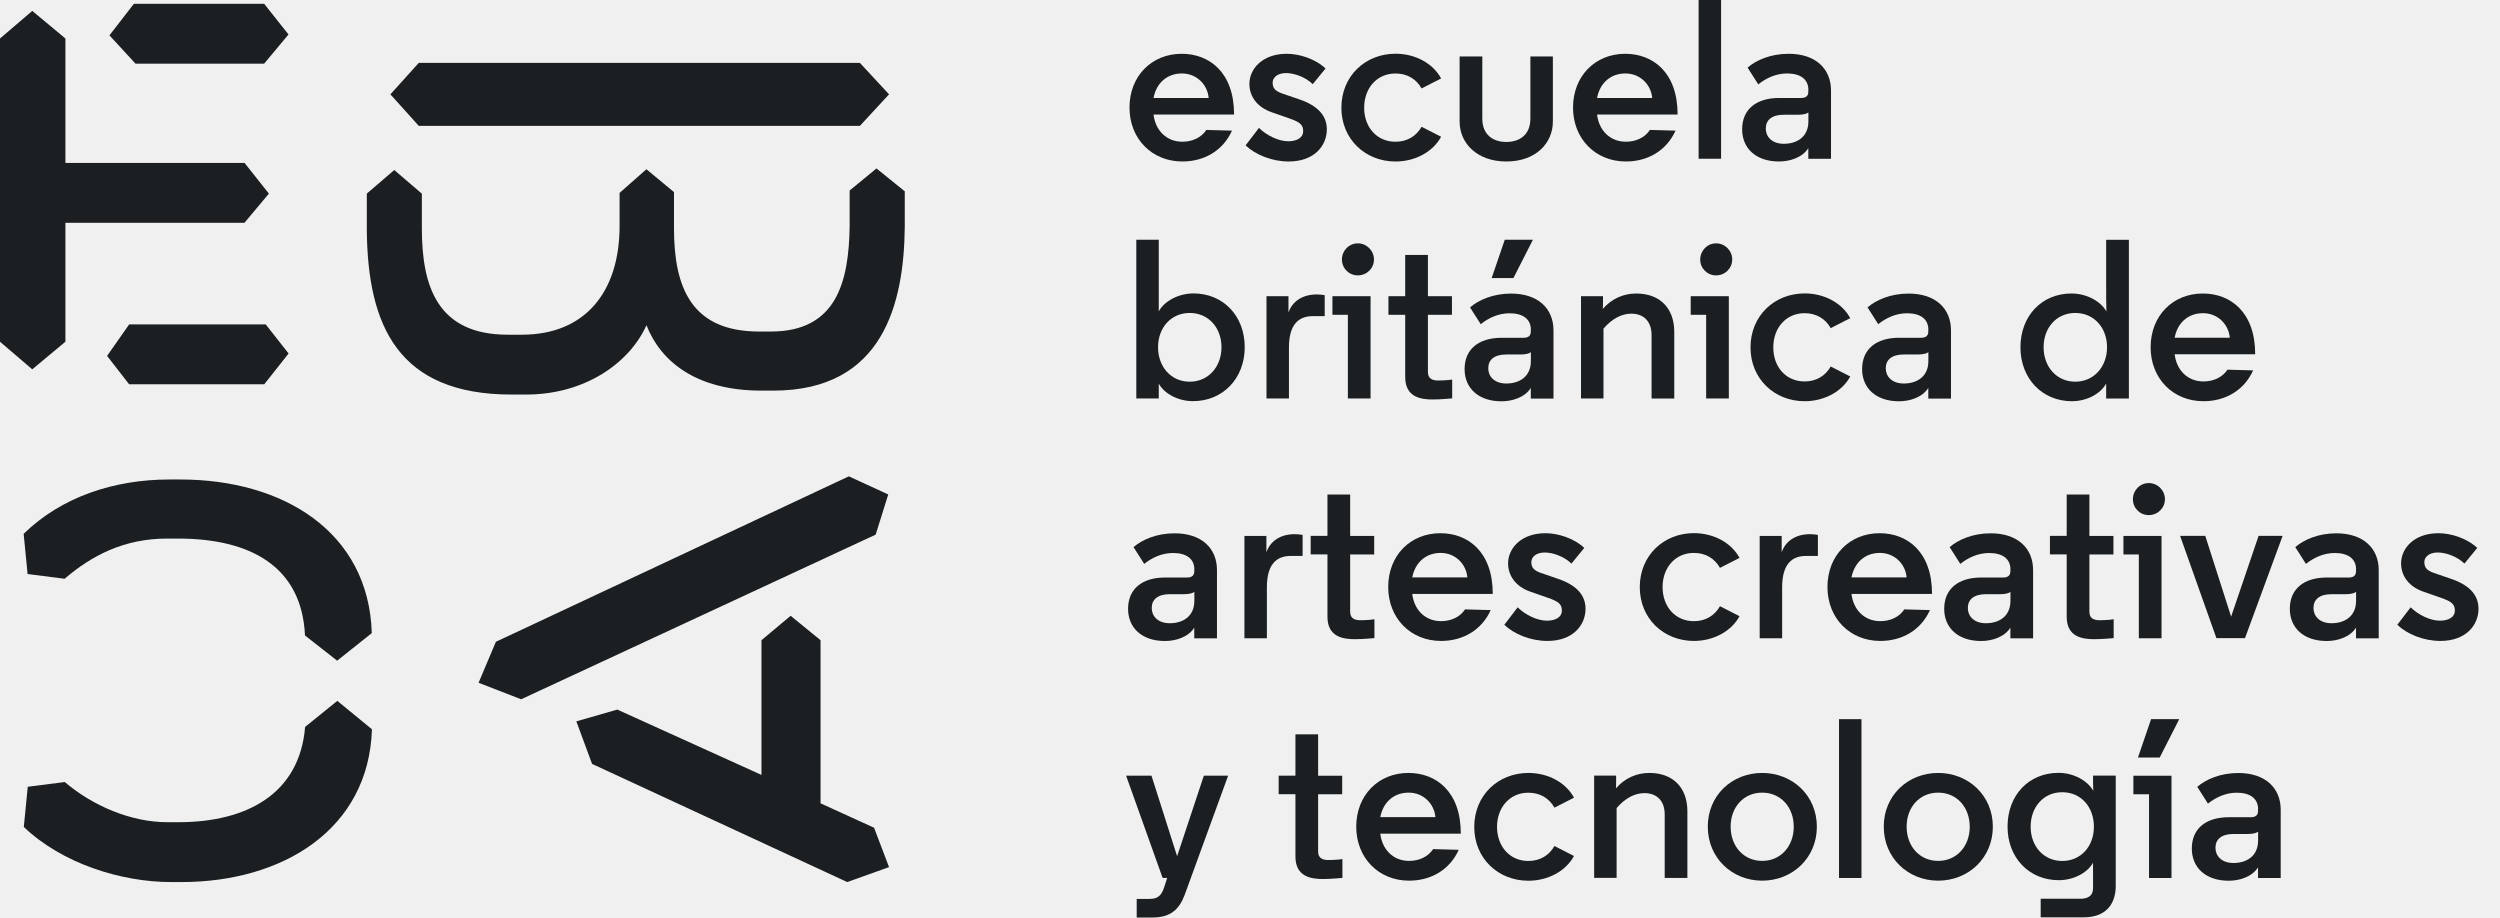
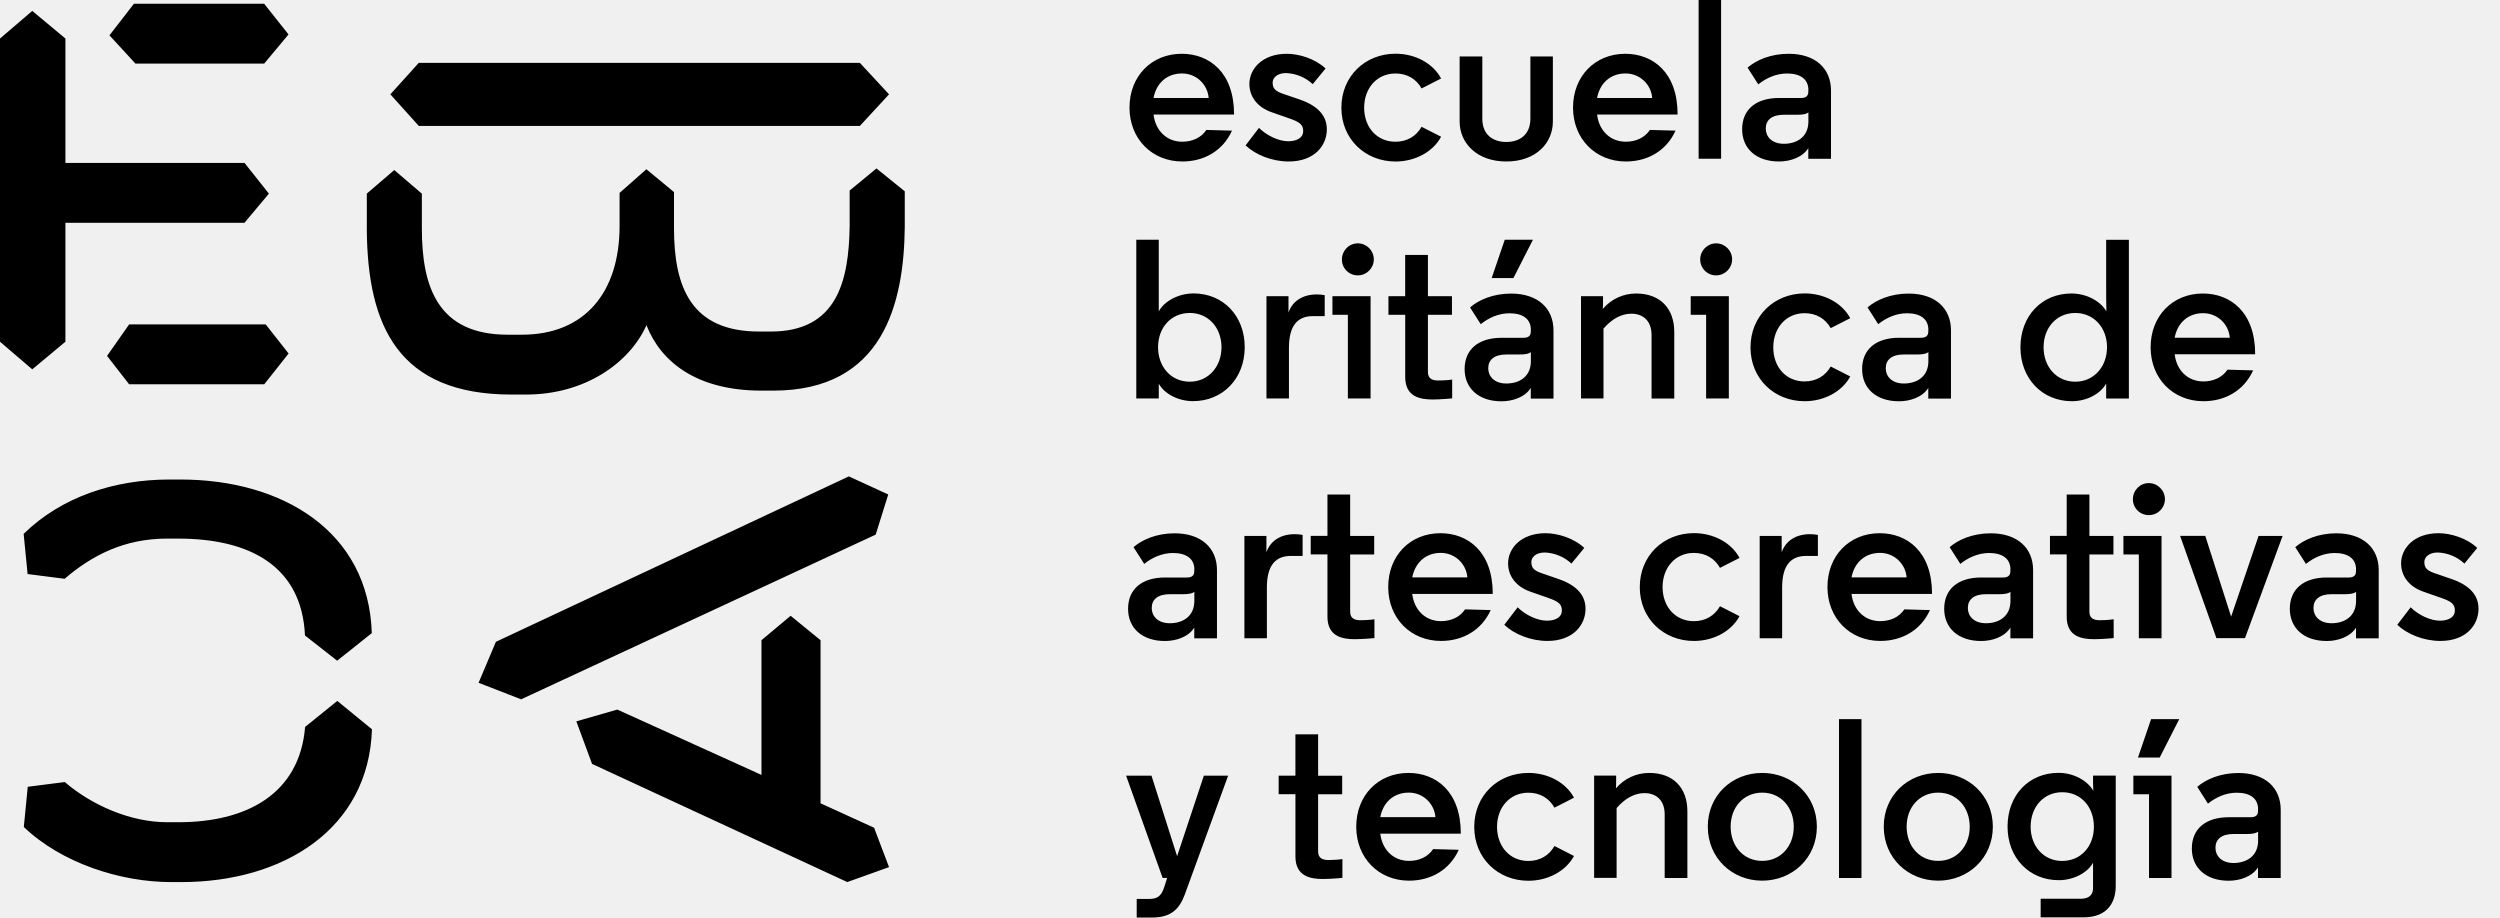
- <svg xmlns="http://www.w3.org/2000/svg" width="109" height="40" viewBox="0 0 109 40" fill="none">
-   <g clip-path="url(#clip0_565_459)">
-     <path d="M1.407 0.475L2.852 1.679V7.103H10.662L11.724 8.441L10.659 9.713H2.852V14.899L1.407 16.103L0 14.899V1.679L1.407 0.475ZM5.631 14.144H11.586L12.583 15.413L11.521 16.755H5.631L4.669 15.517L5.631 14.144ZM5.838 0.165H11.517L12.579 1.503L11.517 2.775H5.907L4.772 1.541L5.838 0.165ZM37.49 2.741L38.762 4.113L37.49 5.489H18.259L17.021 4.113L18.259 2.741H37.49ZM15.99 8.444L17.19 7.413L18.393 8.444V9.958C18.393 12.499 19.079 14.593 22.138 14.593H22.755C25.503 14.593 27.014 12.738 27.014 9.851V8.41L28.183 7.379L29.386 8.375V9.955C29.386 12.531 30.141 14.455 33.097 14.455H33.61C36.497 14.455 37.01 12.255 37.045 9.851V8.306L38.214 7.344L39.448 8.341V9.886C39.414 13.217 38.521 17.031 33.714 17.031H33.2C30.348 17.031 28.803 15.758 28.186 14.179C27.465 15.793 25.541 17.203 22.931 17.203H22.31C17.366 17.203 16.028 14.217 15.993 10.024V8.444H15.99ZM25.814 33.306L25.128 31.451L26.914 30.938L33.2 33.786V27.913L34.472 26.848L35.776 27.913V35.024L38.11 36.089L38.762 37.806L36.941 38.458L25.814 33.306ZM37.01 20.768L38.728 21.558L38.179 23.31L22.721 30.489L20.866 29.768L21.621 27.982L37.01 20.768ZM14.707 30.558L16.217 31.796C16.079 36.158 12.335 38.458 7.907 38.458H7.459C5.259 38.458 2.686 37.634 1.038 36.055L1.21 34.303L2.824 34.096C4.028 35.127 5.71 35.848 7.29 35.848H7.772C10.762 35.848 13.062 34.613 13.303 31.693L14.707 30.558ZM13.297 27.706C13.159 24.682 10.893 23.482 7.766 23.482H7.283C5.428 23.482 4.021 24.203 2.817 25.234L1.203 25.027L1.031 23.275C2.679 21.662 4.979 20.906 7.386 20.906H7.866C12.331 20.906 16.076 23.175 16.21 27.603L14.7 28.806L13.297 27.706Z" fill="#1B1F21" />
-     <path d="M53.805 4.993H50.294C50.374 5.676 50.85 6.179 51.55 6.179C51.974 6.179 52.37 6.01 52.598 5.665L53.715 5.696C53.319 6.576 52.498 7.041 51.55 7.041C50.225 7.041 49.246 6.052 49.246 4.69C49.246 3.324 50.205 2.345 51.522 2.345C52.719 2.345 53.805 3.145 53.805 4.986V4.993ZM50.294 4.272H52.698C52.65 3.7 52.184 3.203 51.532 3.203C50.867 3.203 50.412 3.638 50.294 4.272Z" fill="#1B1F21" />
-     <path d="M57.236 3.669C56.898 3.341 56.405 3.186 56.07 3.186C55.684 3.186 55.487 3.393 55.487 3.6C55.487 3.848 55.598 3.965 55.901 4.076L56.674 4.341C57.505 4.627 57.85 5.083 57.85 5.638C57.85 6.352 57.305 7.041 56.188 7.041C55.456 7.041 54.732 6.745 54.308 6.338L54.891 5.576C55.229 5.91 55.75 6.159 56.167 6.159C56.563 6.159 56.819 5.99 56.819 5.724C56.819 5.438 56.681 5.321 56.184 5.152L55.443 4.893C54.819 4.676 54.474 4.21 54.474 3.659C54.474 3.007 55.036 2.345 56.105 2.345C56.629 2.345 57.332 2.552 57.794 2.986L57.236 3.669Z" fill="#1B1F21" />
-     <path d="M60.843 6.18C61.356 6.18 61.753 5.931 61.981 5.528L62.832 5.962C62.477 6.625 61.694 7.042 60.846 7.042C59.522 7.042 58.484 6.062 58.484 4.697C58.484 3.321 59.522 2.342 60.846 2.342C61.698 2.342 62.477 2.756 62.832 3.421L61.981 3.856C61.753 3.449 61.356 3.204 60.843 3.204C60.032 3.204 59.477 3.845 59.477 4.697C59.477 5.549 60.032 6.18 60.843 6.18Z" fill="#1B1F21" />
-     <path d="M63.639 5.3V2.462H64.629V5.172C64.629 5.876 65.094 6.189 65.677 6.189C66.26 6.189 66.725 5.872 66.725 5.172V2.462H67.705V5.3C67.705 6.238 66.963 7.041 65.677 7.041C64.391 7.041 63.639 6.238 63.639 5.3Z" fill="#1B1F21" />
-     <path d="M73.143 4.993H69.632C69.712 5.676 70.188 6.179 70.888 6.179C71.312 6.179 71.708 6.01 71.936 5.665L73.053 5.696C72.656 6.576 71.836 7.041 70.888 7.041C69.563 7.041 68.584 6.052 68.584 4.69C68.584 3.324 69.543 2.345 70.86 2.345C72.056 2.345 73.143 3.145 73.143 4.986V4.993ZM69.632 4.272H72.036C71.988 3.7 71.522 3.203 70.87 3.203C70.205 3.203 69.75 3.638 69.632 4.272Z" fill="#1B1F21" />
-     <path d="M75.039 6.921H74.06V0H75.039V6.921Z" fill="#1B1F21" />
-     <path d="M78.846 3.924C78.846 3.448 78.491 3.203 77.915 3.203C77.432 3.203 76.995 3.41 76.66 3.679L76.195 2.948C76.57 2.621 77.201 2.345 77.984 2.345C79.16 2.345 79.832 2.996 79.832 3.948V6.924H78.843V6.459C78.584 6.872 78.032 7.041 77.567 7.041C76.55 7.041 75.957 6.459 75.957 5.638C75.957 4.769 76.57 4.272 77.567 4.272H78.525C78.753 4.272 78.843 4.172 78.843 3.996V3.924H78.846ZM78.846 5.29V4.903C78.757 4.972 78.598 5.003 78.37 5.003H77.777C77.253 5.003 76.988 5.231 76.988 5.607C76.988 5.952 77.246 6.269 77.777 6.269C78.332 6.269 78.846 5.983 78.846 5.29Z" fill="#1B1F21" />
-     <path d="M50.522 17.373H49.543V10.452H50.522V13.576C50.76 13.132 51.381 12.793 52.036 12.793C53.332 12.793 54.27 13.773 54.27 15.138C54.27 16.504 53.312 17.49 52.015 17.49C51.374 17.49 50.77 17.173 50.522 16.728V17.373ZM50.491 15.138C50.491 15.99 51.053 16.642 51.874 16.642C52.684 16.642 53.257 15.99 53.257 15.138C53.257 14.287 52.684 13.645 51.874 13.645C51.053 13.645 50.491 14.29 50.491 15.138Z" fill="#1B1F21" />
-     <path d="M57.76 13.783H57.246C56.612 13.783 56.198 14.148 56.198 15.159V17.372H55.219V12.914H56.177V13.627C56.346 13.134 56.791 12.838 57.412 12.838C57.522 12.838 57.639 12.848 57.757 12.869V13.783H57.76Z" fill="#1B1F21" />
-     <path d="M59.757 17.372H58.767V13.724H58.094V12.914H59.757V17.372ZM59.201 10.61C59.588 10.61 59.905 10.928 59.905 11.314C59.905 11.7 59.588 12.007 59.201 12.007C58.815 12.007 58.508 11.7 58.508 11.314C58.508 10.928 58.815 10.61 59.201 10.61Z" fill="#1B1F21" />
-     <path d="M62.257 11.114V12.914H63.305V13.725H62.257V16.225C62.257 16.532 62.484 16.59 62.712 16.59C63.056 16.59 63.315 16.549 63.315 16.549V17.369C63.315 17.369 62.829 17.418 62.463 17.418C61.929 17.418 61.267 17.307 61.267 16.438V13.725H60.536V12.914H61.267V11.114H62.257Z" fill="#1B1F21" />
-     <path d="M66.746 14.38C66.746 13.904 66.391 13.659 65.815 13.659C65.329 13.659 64.894 13.866 64.56 14.135L64.094 13.404C64.47 13.076 65.101 12.8 65.884 12.8C67.06 12.8 67.732 13.452 67.732 14.404V17.38H66.743V16.914C66.484 17.328 65.932 17.497 65.467 17.497C64.45 17.497 63.856 16.914 63.856 16.093C63.856 15.225 64.47 14.728 65.467 14.728H66.425C66.653 14.728 66.743 14.628 66.743 14.452V14.38H66.746ZM66.746 15.742V15.356C66.656 15.425 66.498 15.456 66.27 15.456H65.677C65.153 15.456 64.888 15.683 64.888 16.059C64.888 16.404 65.146 16.721 65.677 16.721C66.232 16.721 66.746 16.435 66.746 15.742ZM65.608 10.452H66.836L65.984 12.125H65.036L65.608 10.452Z" fill="#1B1F21" />
-     <path d="M69.891 13.173C69.891 13.3 69.891 13.38 69.881 13.469C70.257 13.035 70.77 12.797 71.336 12.797C72.384 12.797 72.998 13.449 72.998 14.469V17.376H72.008V14.607C72.008 13.973 71.622 13.676 71.129 13.676C70.705 13.676 70.287 13.893 69.912 14.328V17.373H68.932V12.914H69.891V13.173Z" fill="#1B1F21" />
-     <path d="M75.377 17.372H74.388V13.724H73.715V12.914H75.377V17.372ZM74.822 10.61C75.208 10.61 75.525 10.928 75.525 11.314C75.525 11.7 75.208 12.007 74.822 12.007C74.436 12.007 74.129 11.7 74.129 11.314C74.132 10.928 74.436 10.61 74.822 10.61Z" fill="#1B1F21" />
-     <path d="M78.681 16.631C79.194 16.631 79.591 16.383 79.819 15.979L80.67 16.414C80.315 17.076 79.532 17.493 78.684 17.493C77.36 17.493 76.322 16.514 76.322 15.148C76.322 13.772 77.36 12.793 78.684 12.793C79.536 12.793 80.315 13.207 80.67 13.872L79.819 14.307C79.591 13.9 79.194 13.655 78.681 13.655C77.87 13.655 77.315 14.296 77.315 15.148C77.315 16 77.867 16.631 78.681 16.631Z" fill="#1B1F21" />
-     <path d="M84.077 14.379C84.077 13.903 83.722 13.658 83.146 13.658C82.663 13.658 82.225 13.865 81.891 14.134L81.425 13.403C81.801 13.076 82.432 12.8 83.215 12.8C84.391 12.8 85.063 13.451 85.063 14.403V17.379H84.074V16.914C83.815 17.327 83.263 17.496 82.798 17.496C81.781 17.496 81.188 16.914 81.188 16.093C81.188 15.224 81.801 14.727 82.798 14.727H83.757C83.984 14.727 84.074 14.627 84.074 14.451V14.379H84.077ZM84.077 15.741V15.355C83.988 15.424 83.829 15.455 83.601 15.455H83.008C82.484 15.455 82.219 15.683 82.219 16.058C82.219 16.403 82.477 16.721 83.008 16.721C83.563 16.721 84.077 16.434 84.077 15.741Z" fill="#1B1F21" />
-     <path d="M91.829 16.721C91.591 17.165 90.988 17.493 90.336 17.493C89.039 17.493 88.091 16.503 88.091 15.141C88.091 13.776 89.022 12.796 90.315 12.796C90.977 12.796 91.591 13.134 91.839 13.579C91.829 13.272 91.829 12.907 91.829 12.562V10.455H92.819V17.376H91.829V16.721ZM89.101 15.138C89.101 15.99 89.663 16.641 90.484 16.641C91.294 16.641 91.867 15.99 91.867 15.138C91.867 14.286 91.294 13.645 90.484 13.645C89.663 13.645 89.101 14.29 89.101 15.138Z" fill="#1B1F21" />
-     <path d="M98.326 15.445H94.815C94.894 16.128 95.37 16.631 96.07 16.631C96.494 16.631 96.891 16.462 97.119 16.118L98.236 16.149C97.839 17.028 97.019 17.493 96.07 17.493C94.746 17.493 93.767 16.504 93.767 15.142C93.767 13.776 94.725 12.797 96.043 12.797C97.239 12.797 98.326 13.597 98.326 15.438V15.445ZM94.815 14.725H97.219C97.17 14.152 96.705 13.655 96.053 13.655C95.388 13.655 94.932 14.09 94.815 14.725Z" fill="#1B1F21" />
-     <path d="M52.074 24.831C52.074 24.355 51.719 24.111 51.143 24.111C50.657 24.111 50.222 24.317 49.888 24.586L49.422 23.855C49.798 23.528 50.429 23.252 51.212 23.252C52.388 23.252 53.06 23.904 53.06 24.855V27.831H52.07V27.366C51.812 27.779 51.26 27.948 50.794 27.948C49.777 27.948 49.184 27.366 49.184 26.545C49.184 25.676 49.798 25.18 50.794 25.18H51.753C51.981 25.18 52.07 25.079 52.07 24.904V24.831H52.074ZM52.074 26.193V25.807C51.984 25.876 51.825 25.907 51.598 25.907H51.005C50.481 25.907 50.215 26.135 50.215 26.511C50.215 26.855 50.474 27.173 51.005 27.173C51.56 27.173 52.074 26.886 52.074 26.193Z" fill="#1B1F21" />
-     <path d="M56.798 24.238H56.284C55.65 24.238 55.236 24.604 55.236 25.614V27.828H54.257V23.366H55.215V24.08C55.384 23.587 55.829 23.29 56.45 23.29C56.56 23.29 56.677 23.3 56.794 23.321V24.238H56.798Z" fill="#1B1F21" />
-     <path d="M58.867 21.566V23.366H59.915V24.176H58.867V26.676C58.867 26.983 59.094 27.042 59.322 27.042C59.667 27.042 59.925 27 59.925 27V27.821C59.925 27.821 59.439 27.869 59.074 27.869C58.539 27.869 57.877 27.759 57.877 26.89V24.173H57.146V23.363H57.877V21.562H58.867V21.566Z" fill="#1B1F21" />
-     <path d="M65.084 25.896H61.574C61.653 26.579 62.129 27.082 62.829 27.082C63.253 27.082 63.65 26.914 63.877 26.569L64.995 26.6C64.598 27.479 63.777 27.945 62.829 27.945C61.505 27.945 60.526 26.955 60.526 25.593C60.526 24.227 61.484 23.248 62.801 23.248C63.998 23.248 65.084 24.048 65.084 25.889V25.896ZM61.574 25.176H63.977C63.929 24.603 63.463 24.107 62.812 24.107C62.15 24.107 61.694 24.545 61.574 25.176Z" fill="#1B1F21" />
-     <path d="M68.515 24.572C68.177 24.245 67.684 24.089 67.35 24.089C66.963 24.089 66.767 24.296 66.767 24.503C66.767 24.752 66.877 24.869 67.181 24.979L67.953 25.245C68.784 25.531 69.129 25.986 69.129 26.541C69.129 27.255 68.584 27.945 67.467 27.945C66.736 27.945 66.012 27.648 65.588 27.241L66.17 26.479C66.508 26.814 67.029 27.062 67.446 27.062C67.843 27.062 68.098 26.893 68.098 26.627C68.098 26.341 67.96 26.224 67.463 26.055L66.722 25.796C66.098 25.579 65.753 25.114 65.753 24.562C65.753 23.91 66.315 23.248 67.384 23.248C67.908 23.248 68.612 23.455 69.074 23.889L68.515 24.572Z" fill="#1B1F21" />
-     <path d="M73.853 27.083C74.367 27.083 74.763 26.835 74.991 26.431L75.843 26.866C75.487 27.528 74.705 27.945 73.856 27.945C72.532 27.945 71.494 26.966 71.494 25.6C71.494 24.224 72.532 23.245 73.856 23.245C74.708 23.245 75.487 23.659 75.843 24.324L74.991 24.759C74.763 24.352 74.367 24.107 73.853 24.107C73.043 24.107 72.488 24.749 72.488 25.6C72.491 26.452 73.043 27.083 73.853 27.083Z" fill="#1B1F21" />
-     <path d="M79.263 24.238H78.75C78.115 24.238 77.701 24.604 77.701 25.614V27.828H76.722V23.366H77.681V24.08C77.85 23.587 78.294 23.29 78.915 23.29C79.025 23.29 79.143 23.3 79.26 23.321V24.238H79.263Z" fill="#1B1F21" />
-     <path d="M84.236 25.896H80.725C80.805 26.579 81.281 27.082 81.981 27.082C82.405 27.082 82.801 26.914 83.029 26.569L84.146 26.6C83.75 27.479 82.929 27.945 81.981 27.945C80.657 27.945 79.677 26.955 79.677 25.593C79.677 24.227 80.636 23.248 81.953 23.248C83.15 23.248 84.236 24.048 84.236 25.889V25.896ZM80.725 25.176H83.129C83.081 24.603 82.615 24.107 81.963 24.107C81.298 24.107 80.846 24.545 80.725 25.176Z" fill="#1B1F21" />
-     <path d="M87.656 24.831C87.656 24.355 87.301 24.111 86.725 24.111C86.243 24.111 85.805 24.317 85.47 24.586L85.005 23.855C85.381 23.528 86.012 23.252 86.794 23.252C87.97 23.252 88.643 23.904 88.643 24.855V27.831H87.653V27.366C87.394 27.779 86.843 27.948 86.377 27.948C85.36 27.948 84.767 27.366 84.767 26.545C84.767 25.676 85.381 25.18 86.377 25.18H87.336C87.563 25.18 87.653 25.079 87.653 24.904V24.831H87.656ZM87.656 26.193V25.807C87.567 25.876 87.408 25.907 87.181 25.907H86.588C86.063 25.907 85.798 26.135 85.798 26.511C85.798 26.855 86.056 27.173 86.588 27.173C87.143 27.173 87.656 26.886 87.656 26.193Z" fill="#1B1F21" />
-     <path d="M91.098 21.566V23.366H92.146V24.176H91.098V26.676C91.098 26.983 91.325 27.042 91.553 27.042C91.898 27.042 92.156 27 92.156 27V27.821C92.156 27.821 91.67 27.869 91.305 27.869C90.77 27.869 90.108 27.759 90.108 26.89V24.173H89.377V23.363H90.108V21.562H91.098V21.566Z" fill="#1B1F21" />
-     <path d="M94.243 27.828H93.253V24.176H92.581V23.366H94.243V27.828ZM93.688 21.062C94.074 21.062 94.391 21.38 94.391 21.766C94.391 22.152 94.074 22.459 93.688 22.459C93.301 22.459 92.994 22.152 92.994 21.766C92.994 21.38 93.301 21.062 93.688 21.062Z" fill="#1B1F21" />
-     <path d="M97.277 26.886L98.474 23.365H99.522L97.881 27.824H96.636L95.053 23.365H96.15L97.277 26.886Z" fill="#1B1F21" />
-     <path d="M102.725 24.831C102.725 24.355 102.37 24.111 101.794 24.111C101.308 24.111 100.874 24.317 100.539 24.586L100.074 23.855C100.45 23.528 101.081 23.252 101.863 23.252C103.039 23.252 103.712 23.904 103.712 24.855V27.831H102.722V27.366C102.463 27.779 101.912 27.948 101.446 27.948C100.429 27.948 99.836 27.366 99.836 26.545C99.836 25.676 100.45 25.18 101.446 25.18H102.405C102.632 25.18 102.722 25.079 102.722 24.904V24.831H102.725ZM102.725 26.193V25.807C102.636 25.876 102.477 25.907 102.25 25.907H101.657C101.132 25.907 100.867 26.135 100.867 26.511C100.867 26.855 101.125 27.173 101.657 27.173C102.212 27.173 102.725 26.886 102.725 26.193Z" fill="#1B1F21" />
-     <path d="M107.45 24.572C107.112 24.245 106.619 24.089 106.284 24.089C105.898 24.089 105.701 24.296 105.701 24.503C105.701 24.752 105.812 24.869 106.115 24.979L106.888 25.245C107.719 25.531 108.063 25.986 108.063 26.541C108.063 27.255 107.519 27.945 106.401 27.945C105.67 27.945 104.946 27.648 104.522 27.241L105.105 26.479C105.443 26.814 105.963 27.062 106.381 27.062C106.777 27.062 107.032 26.893 107.032 26.627C107.032 26.341 106.894 26.224 106.398 26.055L105.657 25.796C105.032 25.579 104.688 25.114 104.688 24.562C104.688 23.91 105.25 23.248 106.319 23.248C106.843 23.248 107.546 23.455 108.008 23.889L107.45 24.572Z" fill="#1B1F21" />
-     <path d="M50.888 38.279H50.691L49.098 33.82H50.205L51.322 37.331L52.488 33.82H53.546L51.657 39.003C51.419 39.645 51.043 40.003 50.253 40.003H49.56V39.193H50.105C50.46 39.193 50.629 39.075 50.757 38.689L50.888 38.279Z" fill="#1B1F21" />
-     <path d="M57.47 32.021V33.821H58.519V34.631H57.47V37.131C57.47 37.438 57.698 37.497 57.925 37.497C58.27 37.497 58.529 37.456 58.529 37.456V38.276C58.529 38.276 58.043 38.325 57.677 38.325C57.143 38.325 56.481 38.214 56.481 37.345V34.628H55.75V33.818H56.481V32.018H57.47V32.021Z" fill="#1B1F21" />
-     <path d="M63.691 36.349H60.181C60.26 37.031 60.736 37.535 61.436 37.535C61.86 37.535 62.257 37.366 62.484 37.021L63.601 37.052C63.205 37.931 62.384 38.397 61.436 38.397C60.112 38.397 59.132 37.407 59.132 36.045C59.132 34.679 60.091 33.7 61.408 33.7C62.605 33.7 63.691 34.5 63.691 36.342V36.349ZM60.181 35.628H62.584C62.536 35.055 62.07 34.559 61.419 34.559C60.753 34.559 60.298 34.997 60.181 35.628Z" fill="#1B1F21" />
-     <path d="M66.636 37.538C67.15 37.538 67.546 37.29 67.774 36.886L68.626 37.321C68.27 37.983 67.488 38.4 66.639 38.4C65.315 38.4 64.277 37.421 64.277 36.055C64.277 34.679 65.315 33.7 66.639 33.7C67.491 33.7 68.27 34.114 68.626 34.779L67.774 35.214C67.546 34.807 67.15 34.562 66.636 34.562C65.826 34.562 65.27 35.204 65.27 36.055C65.274 36.904 65.826 37.538 66.636 37.538Z" fill="#1B1F21" />
-     <path d="M70.463 34.076C70.463 34.204 70.463 34.283 70.453 34.373C70.829 33.938 71.343 33.7 71.908 33.7C72.957 33.7 73.57 34.352 73.57 35.373V38.279H72.581V35.511C72.581 34.876 72.195 34.58 71.701 34.58C71.277 34.58 70.86 34.797 70.484 35.231V38.276H69.505V33.817H70.463V34.076Z" fill="#1B1F21" />
-     <path d="M76.832 33.7C78.146 33.7 79.215 34.679 79.215 36.045C79.215 37.41 78.146 38.397 76.832 38.397C75.518 38.397 74.46 37.407 74.46 36.045C74.456 34.679 75.515 33.7 76.832 33.7ZM76.832 34.559C76.022 34.559 75.456 35.193 75.456 36.042C75.456 36.893 76.018 37.535 76.832 37.535C77.642 37.535 78.208 36.893 78.208 36.042C78.205 35.193 77.642 34.559 76.832 34.559Z" fill="#1B1F21" />
-     <path d="M81.16 38.28H80.181V31.355H81.16V38.28Z" fill="#1B1F21" />
-     <path d="M84.505 33.7C85.819 33.7 86.888 34.679 86.888 36.045C86.888 37.41 85.819 38.397 84.505 38.397C83.191 38.397 82.132 37.407 82.132 36.045C82.129 34.679 83.188 33.7 84.505 33.7ZM84.505 34.559C83.695 34.559 83.129 35.193 83.129 36.042C83.129 36.893 83.691 37.535 84.505 37.535C85.315 37.535 85.881 36.893 85.881 36.042C85.877 35.193 85.315 34.559 84.505 34.559Z" fill="#1B1F21" />
-     <path d="M92.246 33.817V38.631C92.246 39.324 91.901 39.996 90.843 39.996H88.974V39.186H90.694C90.96 39.186 91.257 39.117 91.257 38.71V37.614C91.019 38.048 90.415 38.376 89.763 38.376C88.477 38.376 87.529 37.407 87.529 36.041C87.529 34.665 88.46 33.696 89.753 33.696C90.405 33.696 91.019 34.034 91.267 34.479C91.267 34.379 91.257 34.272 91.257 34.134V33.817H92.246ZM89.912 37.538C90.732 37.538 91.294 36.896 91.294 36.045C91.294 35.182 90.732 34.541 89.912 34.541C89.101 34.541 88.536 35.182 88.536 36.045C88.536 36.893 89.101 37.538 89.912 37.538Z" fill="#1B1F21" />
-     <path d="M94.677 38.28H93.698V34.631H93.015V33.821H94.677V38.28ZM93.787 31.355H95.015L94.163 33.028H93.215L93.787 31.355Z" fill="#1B1F21" />
-     <path d="M98.453 35.282C98.453 34.807 98.098 34.562 97.522 34.562C97.036 34.562 96.601 34.769 96.267 35.038L95.801 34.307C96.177 33.979 96.808 33.703 97.591 33.703C98.767 33.703 99.439 34.355 99.439 35.307V38.282H98.45V37.817C98.191 38.231 97.639 38.4 97.174 38.4C96.156 38.4 95.563 37.817 95.563 36.996C95.563 36.127 96.177 35.631 97.174 35.631H98.132C98.36 35.631 98.45 35.531 98.45 35.355V35.282H98.453ZM98.453 36.648V36.262C98.363 36.331 98.205 36.362 97.977 36.362H97.384C96.86 36.362 96.594 36.589 96.594 36.965C96.594 37.31 96.853 37.627 97.384 37.627C97.939 37.624 98.453 37.338 98.453 36.648Z" fill="#1B1F21" />
+ <svg xmlns="http://www.w3.org/2000/svg" width="109" height="40" fill="none">
+   <g clip-path="url(#a)" fill="black">
+     <path d="M1.407.475 2.852 1.68v5.424h7.81l1.062 1.338-1.065 1.272H2.852V14.9l-1.445 1.203L0 14.899V1.68L1.407.475zm4.224 13.67h5.955l.997 1.268-1.062 1.342H5.63l-.962-1.238.962-1.373zM5.838.164h5.68l1.061 1.338-1.062 1.272h-5.61L4.772 1.541 5.838.165zM37.49 2.741l1.272 1.372L37.49 5.49H18.259L17.02 4.113l1.238-1.372h19.23zm-21.5 5.703 1.2-1.03 1.203 1.03v1.514c0 2.541.686 4.635 3.745 4.635h.617c2.748 0 4.259-1.855 4.259-4.742V8.41l1.169-1.031 1.203.996v1.58c0 2.576.755 4.5 3.71 4.5h.514c2.887 0 3.4-2.2 3.435-4.604V8.306l1.169-.962 1.234.997v1.545c-.034 3.33-.927 7.145-5.734 7.145H33.2c-2.852 0-4.397-1.273-5.014-2.852-.72 1.614-2.645 3.024-5.255 3.024h-.62c-4.945 0-6.283-2.986-6.318-7.18V8.445h-.003zm9.824 24.862-.686-1.855 1.786-.514 6.286 2.849v-5.873l1.272-1.065 1.304 1.065v7.11l2.334 1.066.652 1.717-1.82.652-11.128-5.152zM37.01 20.77l1.718.79-.549 1.75-15.458 7.18-1.855-.72.755-1.787 15.39-7.213zm-22.303 9.79 1.51 1.237c-.138 4.362-3.882 6.662-8.31 6.662h-.448c-2.2 0-4.773-.824-6.421-2.403l.172-1.752 1.614-.207c1.204 1.031 2.886 1.752 4.466 1.752h.482c2.99 0 5.29-1.235 5.531-4.155l1.404-1.135zm-1.41-2.853c-.138-3.024-2.404-4.224-5.531-4.224h-.483c-1.855 0-3.262.721-4.466 1.752l-1.614-.207-.172-1.752c1.648-1.613 3.948-2.369 6.355-2.369h.48c4.465 0 8.21 2.27 8.344 6.697l-1.51 1.203-1.403-1.1zM53.805 4.993h-3.51c.079.683.555 1.186 1.255 1.186.424 0 .82-.169 1.048-.514l1.117.031c-.396.88-1.217 1.345-2.165 1.345-1.325 0-2.304-.99-2.304-2.351 0-1.366.959-2.345 2.276-2.345 1.197 0 2.283.8 2.283 2.641v.007zm-3.51-.72h2.403a1.16 1.16 0 0 0-1.166-1.07c-.665 0-1.12.435-1.238 1.07zM57.236 3.669a1.807 1.807 0 0 0-1.166-.483c-.386 0-.583.207-.583.414 0 .248.11.365.414.476l.773.265c.83.286 1.176.742 1.176 1.297 0 .714-.545 1.403-1.663 1.403-.73 0-1.455-.296-1.879-.703l.583-.762c.338.334.859.583 1.276.583.396 0 .652-.17.652-.435 0-.286-.138-.403-.635-.572l-.741-.259c-.624-.217-.97-.683-.97-1.234 0-.652.563-1.314 1.632-1.314.524 0 1.227.207 1.69.641l-.56.683zM60.843 6.18c.513 0 .91-.249 1.138-.652l.851.434c-.355.663-1.138 1.08-1.986 1.08-1.324 0-2.362-.98-2.362-2.345 0-1.376 1.038-2.355 2.362-2.355.852 0 1.631.414 1.986 1.08l-.851.434c-.228-.407-.625-.652-1.138-.652-.81 0-1.366.641-1.366 1.493 0 .852.555 1.483 1.366 1.483zM63.64 5.3V2.462h.989v2.71c0 .704.465 1.018 1.048 1.018s1.048-.318 1.048-1.018v-2.71h.98V5.3c0 .938-.742 1.741-2.028 1.741S63.64 6.238 63.64 5.3zM73.143 4.993h-3.51c.079.683.555 1.186 1.255 1.186.424 0 .82-.169 1.048-.514l1.117.031c-.397.88-1.217 1.345-2.165 1.345-1.325 0-2.304-.99-2.304-2.351 0-1.366.959-2.345 2.276-2.345 1.197 0 2.283.8 2.283 2.641v.007zm-3.51-.72h2.403a1.16 1.16 0 0 0-1.166-1.07c-.665 0-1.12.435-1.238 1.07zM75.04 6.92h-.98V0h.98v6.92zM78.846 3.924c0-.476-.355-.72-.93-.72-.484 0-.921.206-1.256.475l-.465-.73c.375-.328 1.006-.604 1.79-.604 1.175 0 1.847.651 1.847 1.603v2.976h-.99v-.465c-.258.413-.81.582-1.275.582-1.017 0-1.61-.582-1.61-1.403 0-.87.613-1.366 1.61-1.366h.959c.227 0 .317-.1.317-.276v-.072h.003zm0 1.366v-.387c-.09.07-.248.1-.476.1h-.593c-.524 0-.79.228-.79.604 0 .345.26.662.79.662.555 0 1.07-.286 1.07-.98zM50.522 17.373h-.98v-6.92h.98v3.123c.238-.444.859-.783 1.514-.783 1.296 0 2.234.98 2.234 2.345 0 1.366-.958 2.352-2.255 2.352-.641 0-1.245-.317-1.493-.762v.645zm-.031-2.235c0 .852.562 1.504 1.383 1.504.81 0 1.383-.652 1.383-1.504 0-.851-.573-1.493-1.383-1.493-.82 0-1.383.645-1.383 1.493zM57.76 13.783h-.514c-.634 0-1.048.365-1.048 1.376v2.213h-.98v-4.458h.96v.713c.168-.493.613-.79 1.234-.79a2 2 0 0 1 .345.032v.914h.003zM59.757 17.372h-.99v-3.648h-.673v-.81h1.663v4.458zM59.2 10.61a.698.698 0 1 1 0 1.396.689.689 0 0 1-.693-.692c0-.386.307-.704.693-.704zM62.257 11.114v1.8h1.048v.81h-1.048v2.5c0 .308.227.366.455.366.344 0 .603-.041.603-.041v.82s-.486.049-.852.049c-.534 0-1.196-.11-1.196-.98v-2.713h-.731v-.81h.73v-1.8h.99zM66.746 14.38c0-.476-.355-.721-.93-.721-.487 0-.922.207-1.256.476l-.466-.731c.376-.328 1.007-.604 1.79-.604 1.176 0 1.848.652 1.848 1.604v2.976h-.99v-.466c-.258.414-.81.583-1.275.583-1.017 0-1.61-.583-1.61-1.404 0-.868.613-1.365 1.61-1.365h.959c.227 0 .317-.1.317-.276v-.072h.003zm0 1.362v-.386c-.09.069-.248.1-.476.1h-.593c-.524 0-.79.227-.79.603 0 .345.26.662.79.662.555 0 1.07-.286 1.07-.98zm-1.138-5.29h1.228l-.852 1.673h-.948l.572-1.673zM69.891 13.173c0 .127 0 .207-.01.296.376-.434.89-.672 1.455-.672 1.048 0 1.662.652 1.662 1.672v2.907h-.99v-2.769c0-.634-.386-.93-.88-.93-.423 0-.84.216-1.216.65v3.046h-.98v-4.459h.959v.259zM75.377 17.372h-.99v-3.648h-.672v-.81h1.662v4.458zm-.555-6.762a.698.698 0 1 1 0 1.396.689.689 0 0 1-.693-.692.7.7 0 0 1 .693-.704zM78.68 16.63c.514 0 .911-.247 1.139-.65l.851.434c-.355.662-1.138 1.079-1.986 1.079-1.324 0-2.362-.98-2.362-2.345 0-1.376 1.038-2.355 2.362-2.355.852 0 1.631.414 1.986 1.08l-.851.434c-.228-.407-.625-.652-1.138-.652-.81 0-1.366.641-1.366 1.493 0 .852.552 1.483 1.366 1.483zM84.077 14.38c0-.477-.355-.722-.93-.722-.484 0-.922.207-1.256.476l-.466-.73c.376-.328 1.007-.604 1.79-.604 1.176 0 1.848.651 1.848 1.603v2.976h-.99v-.465c-.258.413-.81.582-1.275.582-1.017 0-1.61-.582-1.61-1.403 0-.87.613-1.366 1.61-1.366h.959c.227 0 .317-.1.317-.276v-.072h.003zm0 1.361v-.386c-.09.069-.248.1-.476.1h-.593c-.524 0-.79.228-.79.603 0 .345.26.663.79.663.555 0 1.07-.287 1.07-.98zM91.829 16.72c-.238.445-.841.773-1.493.773-1.297 0-2.245-.99-2.245-2.352 0-1.365.931-2.345 2.224-2.345.662 0 1.276.338 1.524.783-.01-.307-.01-.672-.01-1.017v-2.107h.99v6.92h-.99v-.654zM89.1 15.139c0 .852.562 1.503 1.383 1.503.81 0 1.383-.651 1.383-1.503 0-.852-.573-1.493-1.383-1.493-.82 0-1.383.645-1.383 1.493zM98.326 15.445h-3.51c.078.683.554 1.186 1.254 1.186.424 0 .821-.169 1.049-.513l1.117.03c-.397.88-1.217 1.345-2.166 1.345-1.324 0-2.303-.99-2.303-2.351 0-1.366.959-2.345 2.276-2.345 1.196 0 2.282.8 2.282 2.641v.007zm-3.51-.72h2.403a1.16 1.16 0 0 0-1.166-1.07c-.665 0-1.12.435-1.238 1.07zM52.074 24.831c0-.476-.355-.72-.931-.72-.486 0-.921.206-1.255.475l-.466-.73c.376-.328 1.007-.604 1.79-.604 1.175 0 1.848.652 1.848 1.603v2.976h-.99v-.465c-.258.413-.81.582-1.276.582-1.017 0-1.61-.582-1.61-1.403 0-.869.614-1.366 1.61-1.366h.959c.228 0 .317-.1.317-.275v-.073h.004zm0 1.362v-.386c-.09.07-.248.1-.476.1h-.593c-.524 0-.79.228-.79.604 0 .344.259.662.79.662.555 0 1.069-.287 1.069-.98zM56.798 24.238h-.514c-.634 0-1.048.366-1.048 1.376v2.214h-.98v-4.462h.96v.714c.168-.493.613-.79 1.234-.79.11 0 .227.01.344.031v.917h.004zM58.867 21.566v1.8h1.048v.81h-1.048v2.5c0 .307.227.366.455.366.345 0 .603-.042.603-.042v.821s-.486.048-.851.048c-.535 0-1.197-.11-1.197-.979v-2.717h-.73v-.81h.73v-1.8h.99v.003zM65.084 25.896h-3.51c.08.683.555 1.186 1.255 1.186.424 0 .82-.168 1.048-.513l1.117.03c-.396.88-1.217 1.346-2.165 1.346-1.324 0-2.303-.99-2.303-2.352 0-1.366.958-2.345 2.275-2.345 1.197 0 2.283.8 2.283 2.641v.007zm-3.51-.72h2.403a1.16 1.16 0 0 0-1.165-1.07c-.662 0-1.117.439-1.238 1.07zM68.515 24.572a1.808 1.808 0 0 0-1.165-.483c-.387 0-.583.207-.583.414 0 .248.11.366.414.476l.772.266c.831.286 1.176.741 1.176 1.296 0 .714-.545 1.404-1.662 1.404-.731 0-1.455-.297-1.88-.704l.583-.762c.338.335.859.583 1.276.583.397 0 .652-.17.652-.435 0-.286-.138-.403-.635-.572l-.74-.259c-.625-.217-.97-.682-.97-1.234 0-.652.562-1.314 1.631-1.314.524 0 1.228.207 1.69.641l-.559.683zM73.853 27.083c.514 0 .91-.248 1.138-.652l.852.435c-.356.662-1.138 1.08-1.987 1.08-1.324 0-2.362-.98-2.362-2.346 0-1.376 1.038-2.355 2.362-2.355.852 0 1.632.414 1.987 1.08l-.852.434c-.228-.407-.624-.652-1.138-.652-.81 0-1.365.642-1.365 1.493.003.852.555 1.483 1.365 1.483zM79.263 24.238h-.513c-.635 0-1.049.366-1.049 1.376v2.214h-.979v-4.462h.959v.714c.169-.493.614-.79 1.234-.79.11 0 .228.01.345.031v.917h.003zM84.236 25.896h-3.51c.079.683.555 1.186 1.255 1.186.424 0 .82-.168 1.048-.513l1.117.03c-.396.88-1.217 1.346-2.165 1.346-1.324 0-2.304-.99-2.304-2.352 0-1.366.959-2.345 2.276-2.345 1.197 0 2.283.8 2.283 2.641v.007zm-3.51-.72h2.403a1.16 1.16 0 0 0-1.166-1.07c-.665 0-1.117.439-1.237 1.07zM87.656 24.831c0-.476-.355-.72-.93-.72-.483 0-.921.206-1.256.475l-.465-.73c.376-.328 1.007-.604 1.79-.604 1.175 0 1.848.652 1.848 1.603v2.976h-.99v-.465c-.259.413-.81.582-1.276.582-1.017 0-1.61-.582-1.61-1.403 0-.869.614-1.366 1.61-1.366h.959c.227 0 .317-.1.317-.275v-.073h.003zm0 1.362v-.386c-.09.07-.248.1-.475.1h-.593c-.525 0-.79.228-.79.604 0 .344.258.662.79.662.555 0 1.069-.287 1.069-.98zM91.098 21.566v1.8h1.048v.81h-1.048v2.5c0 .307.227.366.455.366.345 0 .603-.042.603-.042v.821s-.486.048-.851.048c-.535 0-1.197-.11-1.197-.979v-2.717h-.73v-.81h.73v-1.8h.99v.003zM94.243 27.828h-.99v-3.652h-.672v-.81h1.662v4.462zm-.555-6.765c.386 0 .703.317.703.703a.698.698 0 0 1-.704.693.689.689 0 0 1-.693-.693c0-.386.307-.703.694-.703zM97.277 26.886l1.197-3.52h1.048l-1.641 4.458h-1.245l-1.583-4.459h1.097l1.127 3.52zM102.725 24.831c0-.476-.355-.72-.931-.72-.486 0-.92.206-1.255.475l-.465-.73c.376-.328 1.007-.604 1.789-.604 1.176 0 1.849.652 1.849 1.603v2.976h-.99v-.465c-.259.413-.81.582-1.276.582-1.017 0-1.61-.582-1.61-1.403 0-.869.614-1.366 1.61-1.366h.959c.227 0 .317-.1.317-.275v-.073h.003zm0 1.362v-.386c-.089.07-.248.1-.475.1h-.593c-.525 0-.79.228-.79.604 0 .344.258.662.79.662.555 0 1.068-.287 1.068-.98zM107.45 24.572a1.808 1.808 0 0 0-1.166-.483c-.386 0-.583.207-.583.414 0 .248.111.366.414.476l.773.266c.831.286 1.175.741 1.175 1.296 0 .714-.544 1.404-1.662 1.404-.731 0-1.455-.297-1.879-.704l.583-.762c.338.335.858.583 1.276.583.396 0 .651-.17.651-.435 0-.286-.138-.403-.634-.572l-.741-.259c-.625-.217-.969-.682-.969-1.234 0-.652.562-1.314 1.631-1.314.524 0 1.227.207 1.689.641l-.558.683zM50.888 38.279h-.197l-1.593-4.459h1.107l1.117 3.51 1.166-3.51h1.058l-1.89 5.183c-.237.642-.613 1-1.403 1h-.693v-.81h.545c.355 0 .524-.117.652-.504l.13-.41zM57.47 32.021v1.8h1.049v.81H57.47v2.5c0 .307.228.366.456.366.344 0 .603-.041.603-.041v.82s-.486.048-.852.048c-.534 0-1.196-.11-1.196-.979v-2.717h-.731v-.81h.73v-1.8h.99v.003zM63.691 36.349h-3.51c.079.682.555 1.186 1.255 1.186.424 0 .82-.17 1.048-.514l1.117.03c-.396.88-1.217 1.346-2.165 1.346-1.324 0-2.304-.99-2.304-2.352 0-1.366.959-2.345 2.276-2.345 1.197 0 2.283.8 2.283 2.642v.007zm-3.51-.721h2.403a1.16 1.16 0 0 0-1.165-1.07c-.666 0-1.121.439-1.238 1.07zM66.636 37.538c.514 0 .91-.248 1.138-.652l.852.435c-.356.662-1.138 1.08-1.987 1.08-1.324 0-2.362-.98-2.362-2.346 0-1.376 1.038-2.355 2.362-2.355.852 0 1.631.414 1.987 1.08l-.852.434c-.228-.407-.624-.652-1.138-.652-.81 0-1.366.642-1.366 1.493.004.849.556 1.483 1.366 1.483zM70.463 34.076c0 .128 0 .207-.01.297.376-.435.89-.673 1.455-.673 1.049 0 1.662.652 1.662 1.673v2.907h-.99v-2.77c0-.634-.385-.93-.879-.93-.424 0-.841.217-1.217.651v3.045h-.98v-4.459h.96v.26zM76.832 33.7c1.314 0 2.383.98 2.383 2.345 0 1.365-1.07 2.352-2.383 2.352-1.314 0-2.372-.99-2.372-2.352-.004-1.366 1.055-2.345 2.372-2.345zm0 .859c-.81 0-1.376.634-1.376 1.483 0 .851.562 1.493 1.376 1.493.81 0 1.376-.642 1.376-1.493-.003-.849-.566-1.483-1.376-1.483zM81.16 38.28h-.98v-6.925h.98v6.925zM84.505 33.7c1.314 0 2.383.98 2.383 2.345 0 1.365-1.07 2.352-2.383 2.352-1.314 0-2.373-.99-2.373-2.352-.003-1.366 1.056-2.345 2.373-2.345zm0 .859c-.81 0-1.376.634-1.376 1.483 0 .851.562 1.493 1.376 1.493.81 0 1.376-.642 1.376-1.493-.004-.849-.566-1.483-1.376-1.483zM92.246 33.817v4.814c0 .693-.345 1.365-1.403 1.365h-1.87v-.81h1.721c.266 0 .563-.069.563-.476v-1.096c-.238.434-.842.762-1.494.762-1.286 0-2.234-.97-2.234-2.335 0-1.376.931-2.345 2.224-2.345.652 0 1.266.338 1.514.783 0-.1-.01-.207-.01-.345v-.317h.99zm-2.334 3.72c.82 0 1.382-.64 1.382-1.492 0-.863-.562-1.504-1.382-1.504-.81 0-1.376.642-1.376 1.504 0 .848.565 1.493 1.376 1.493zM94.677 38.28h-.98V34.63h-.682v-.81h1.662v4.459zm-.89-6.925h1.228l-.852 1.673h-.948l.572-1.672zM98.453 35.282c0-.475-.355-.72-.931-.72-.486 0-.92.207-1.255.476l-.466-.731c.376-.328 1.007-.604 1.79-.604 1.176 0 1.848.652 1.848 1.604v2.975h-.99v-.465c-.258.414-.81.583-1.275.583-1.018 0-1.61-.583-1.61-1.404 0-.869.613-1.365 1.61-1.365h.958c.228 0 .318-.1.318-.276v-.073h.003zm0 1.366v-.386c-.09.069-.248.1-.476.1h-.593c-.524 0-.79.227-.79.603 0 .345.26.662.79.662.555-.003 1.07-.29 1.07-.979z" />
  </g>
  <defs>
-     <clipPath id="clip0_565_459">
-       <rect width="108.076" height="40" fill="white" />
+     <clipPath id="a">
+       <path fill="#fff" d="M0 0h108.076v40H0z" />
    </clipPath>
  </defs>
</svg>
